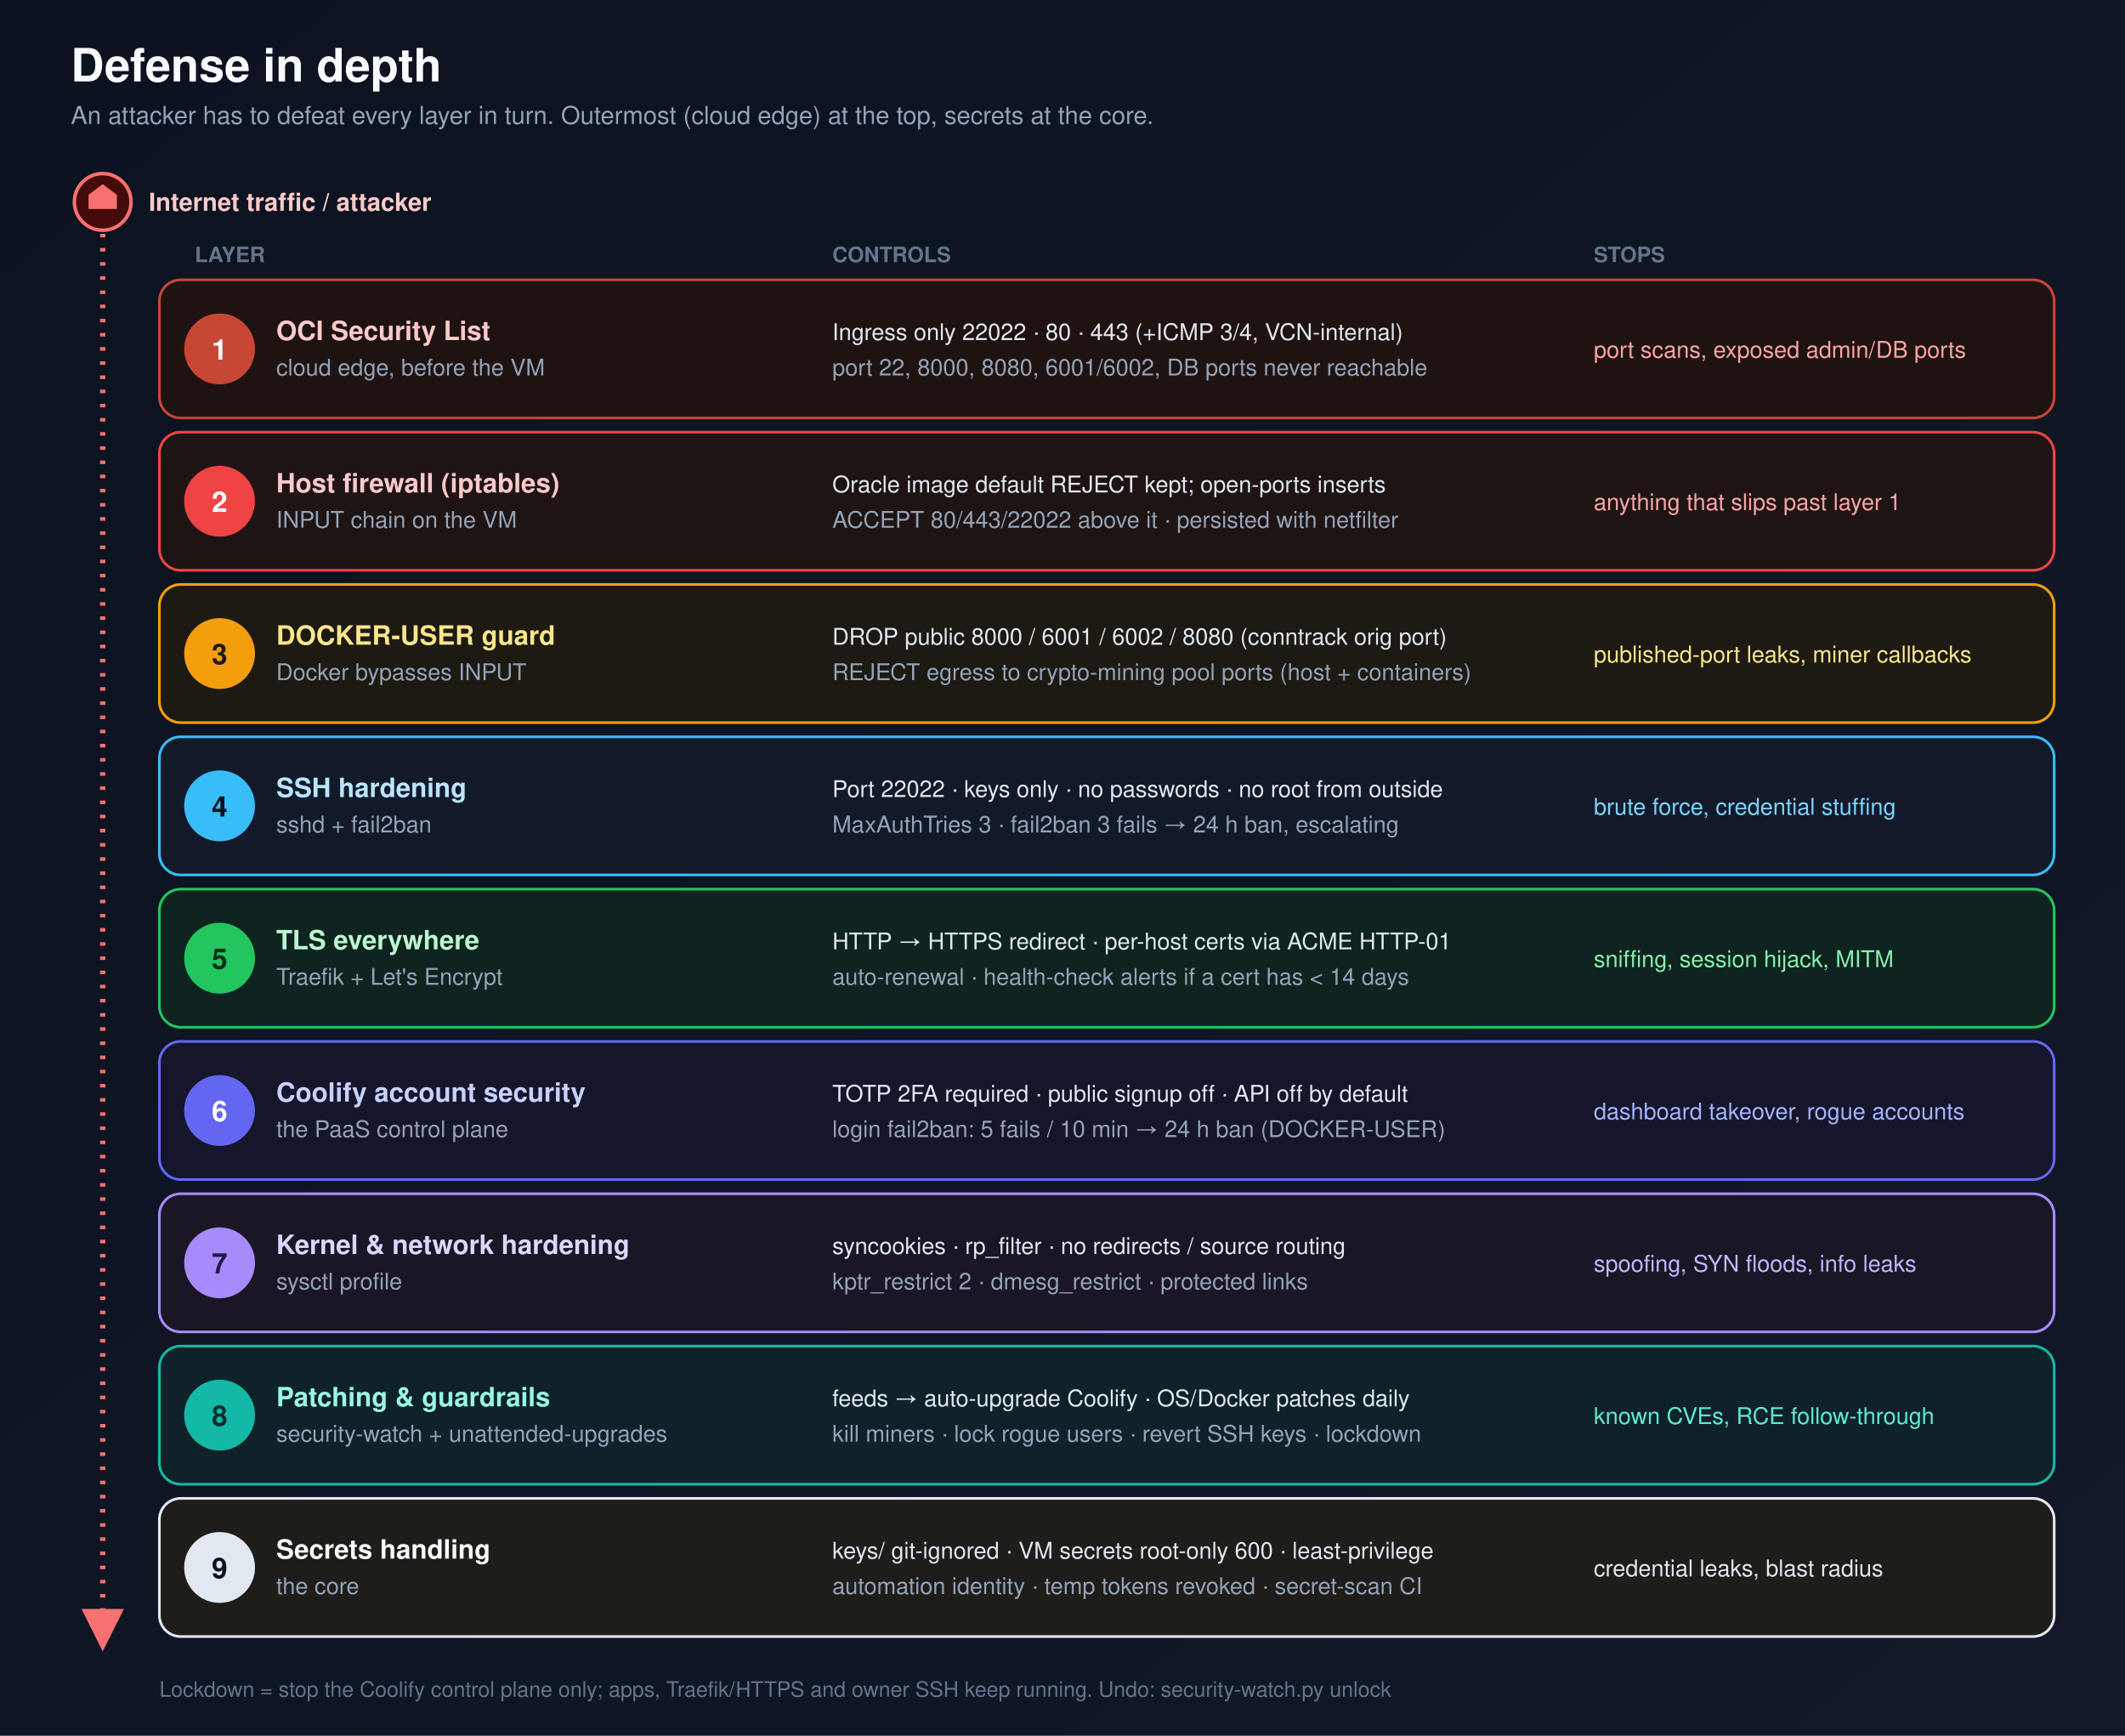
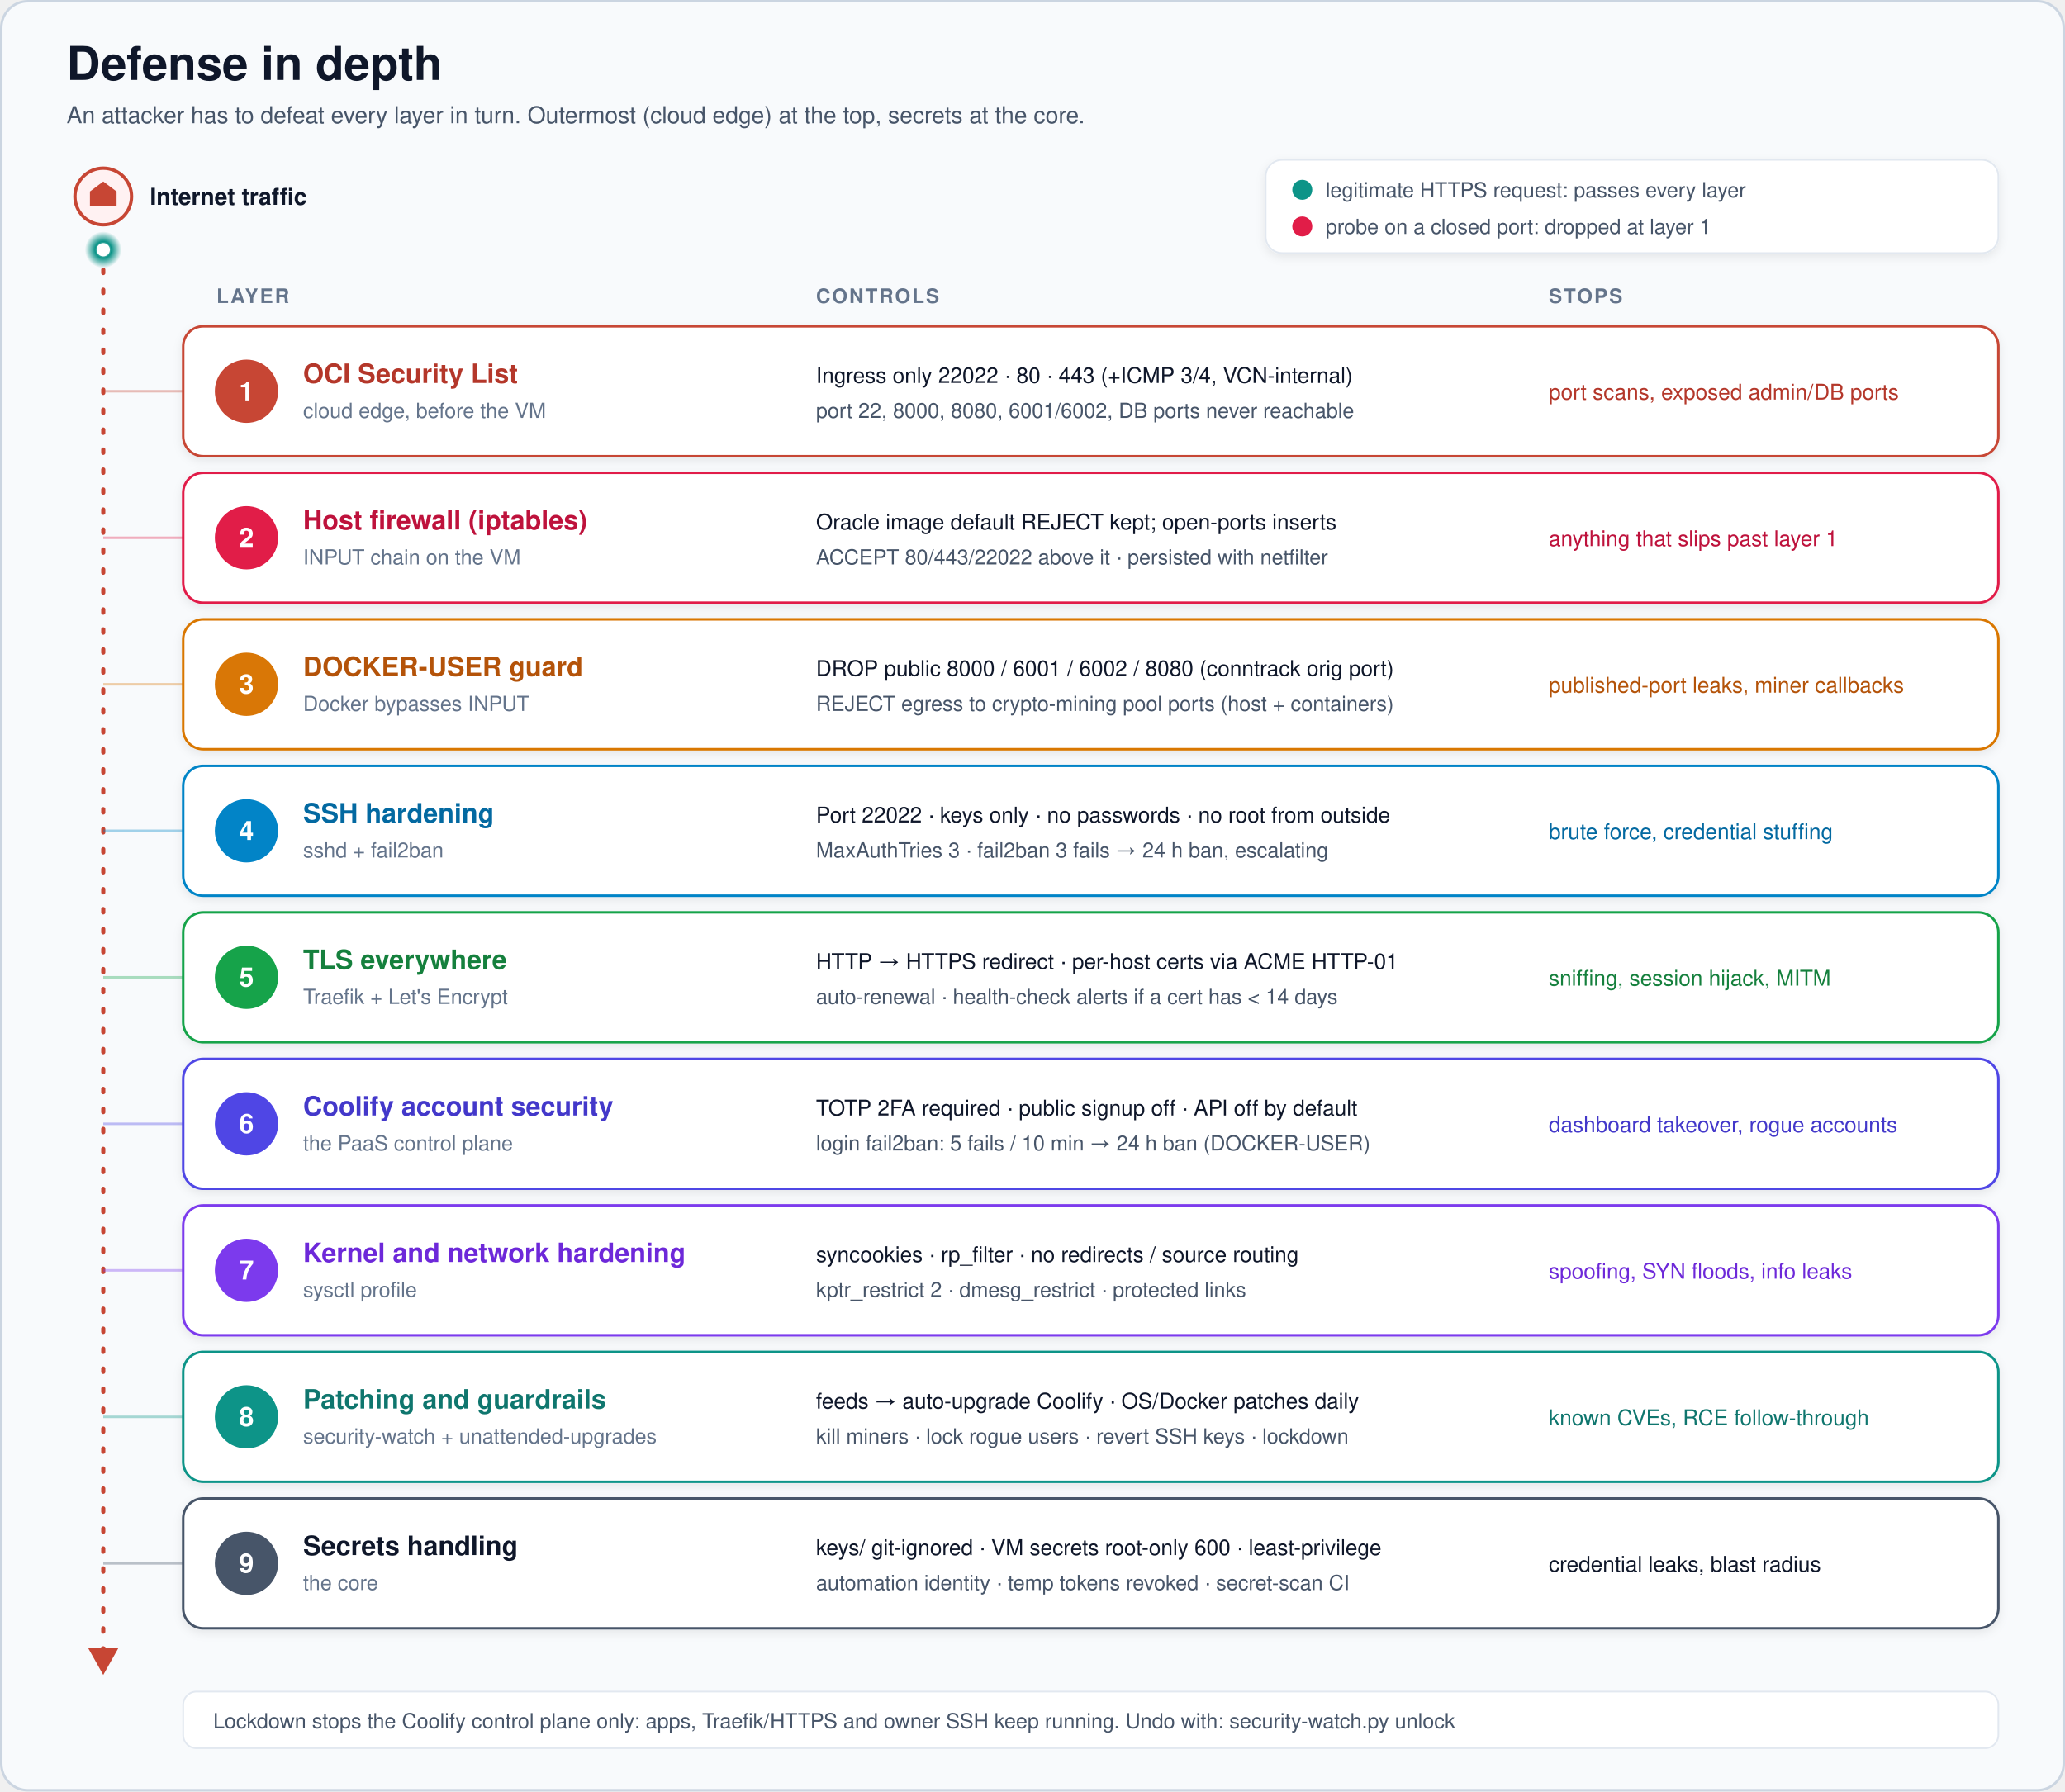
- <svg xmlns="http://www.w3.org/2000/svg" width="1200" height="980" viewBox="0 0 1200 980" role="img" aria-labelledby="t d">
+ <svg xmlns="http://www.w3.org/2000/svg" viewBox="0 0 1240 1076" width="1240" height="1076" role="img" aria-labelledby="t d" font-family="Segoe UI, Helvetica, Arial, sans-serif">
+   <style>
+     @keyframes pulse {
+       0%   { opacity: 0; }
+       2%   { opacity: 0.95; }
+       9%   { opacity: 0; }
+       100% { opacity: 0; }
+     }
+     @keyframes railflow { to { stroke-dashoffset: -24; } }
+     .glow { opacity: 0; }
+     .p0 { animation: pulse 10.0s linear 0.80s infinite; }
+     .p1 { animation: pulse 10.0s linear 1.62s infinite; }
+     .p2 { animation: pulse 10.0s linear 2.44s infinite; }
+     .p3 { animation: pulse 10.0s linear 3.27s infinite; }
+     .p4 { animation: pulse 10.0s linear 4.09s infinite; }
+     .p5 { animation: pulse 10.0s linear 4.92s infinite; }
+     .p6 { animation: pulse 10.0s linear 5.74s infinite; }
+     .p7 { animation: pulse 10.0s linear 6.57s infinite; }
+     .p8 { animation: pulse 10.0s linear 7.39s infinite; }
+     .rail { stroke-dasharray: 2 10; animation: railflow 1.2s linear infinite; }
+     @media (prefers-reduced-motion: reduce) { * { animation: none !important; } }
+   </style>
  <defs>
-     <linearGradient id="bg" x1="0" y1="0" x2="1" y2="1">
-       <stop offset="0" stop-color="#0b1220" />
-       <stop offset="1" stop-color="#111827" />
-     </linearGradient>
-     <marker id="a" viewBox="0 0 10 10" refX="9" refY="5" markerWidth="8" markerHeight="8" orient="auto">
-       <path d="M0 0 L10 5 L0 10 z" fill="#f87171" />
+     <filter id="sh" x="-5%" y="-20%" width="110%" height="150%">
+       <feDropShadow dx="0" dy="2" stdDeviation="3" flood-color="#0f172a" flood-opacity="0.08" />
+     </filter>
+     <radialGradient id="pk" cx="0.5" cy="0.5" r="0.5">
+       <stop offset="0" stop-color="#ffffff" />
+       <stop offset="0.45" stop-color="#0d9488" />
+       <stop offset="1" stop-color="#0d9488" stop-opacity="0" />
+     </radialGradient>
+     <radialGradient id="pr" cx="0.5" cy="0.5" r="0.5">
+       <stop offset="0" stop-color="#ffffff" />
+       <stop offset="0.45" stop-color="#e11d48" />
+       <stop offset="1" stop-color="#e11d48" stop-opacity="0" />
+     </radialGradient>
+     <marker id="arr" viewBox="0 0 10 10" refX="5" refY="5" markerWidth="8" markerHeight="8" orient="auto">
+       <path d="M0,0 L10,5 L0,10 z" fill="#C74634" />
    </marker>
  </defs>
-   <rect width="1200" height="980" fill="url(#bg)" />
-   <g font-family="Segoe UI, Helvetica, Arial, sans-serif">
-     <text x="40" y="46" font-size="26" font-weight="700" fill="#f8fafc">Defense in depth</text>
-     <text x="40" y="70" font-size="14" fill="#94a3b8">An attacker has to defeat every layer in turn. Outermost (cloud edge) at the top, secrets at the core.</text>
-     <g transform="translate(40,96)">
-       <circle cx="18" cy="18" r="16" fill="#450a0a" stroke="#f87171" stroke-width="2" />
-       <path d="M10 14 l8 -6 l8 6 v8 h-16 z" fill="#f87171" />
-       <text x="44" y="23" font-size="14" font-weight="700" fill="#fecaca">Internet traffic / attacker</text>
-     </g>
-     <path d="M58 132 V930" stroke="#f87171" stroke-width="3" stroke-dasharray="2 6" marker-end="url(#a)" />
-     <g font-size="12" fill="#64748b" font-weight="700">
-       <text x="110" y="148">LAYER</text>
-       <text x="470" y="148">CONTROLS</text>
-       <text x="900" y="148">STOPS</text>
-     </g>
-     <g font-size="13">
-       <g transform="translate(90,158)">
-         <rect width="1070" height="78" rx="12" fill="#1f1311" stroke="#C74634" stroke-width="1.5" />
-         <circle cx="34" cy="39" r="20" fill="#C74634" />
-         <text x="34" y="45" text-anchor="middle" font-size="16" font-weight="800" fill="#fff">1</text>
-         <text x="66" y="34" font-size="15" font-weight="700" fill="#fecaca">OCI Security List</text>
-         <text x="66" y="54" fill="#94a3b8">cloud edge, before the VM</text>
-         <text x="380" y="34" fill="#e2e8f0">Ingress only 22022 · 80 · 443 (+ICMP 3/4, VCN-internal)</text>
-         <text x="380" y="54" fill="#94a3b8">port 22, 8000, 8080, 6001/6002, DB ports never reachable</text>
-         <text x="810" y="44" fill="#fca5a5">port scans, exposed admin/DB ports</text>
-       </g>
-       <g transform="translate(90,244)">
-         <rect width="1070" height="78" rx="12" fill="#1f1414" stroke="#ef4444" stroke-width="1.5" />
-         <circle cx="34" cy="39" r="20" fill="#ef4444" />
-         <text x="34" y="45" text-anchor="middle" font-size="16" font-weight="800" fill="#fff">2</text>
-         <text x="66" y="34" font-size="15" font-weight="700" fill="#fecaca">Host firewall (iptables)</text>
-         <text x="66" y="54" fill="#94a3b8">INPUT chain on the VM</text>
-         <text x="380" y="34" fill="#e2e8f0">Oracle image default REJECT kept; open-ports inserts</text>
-         <text x="380" y="54" fill="#94a3b8">ACCEPT 80/443/22022 above it · persisted with netfilter</text>
-         <text x="810" y="44" fill="#fca5a5">anything that slips past layer 1</text>
-       </g>
-       <g transform="translate(90,330)">
-         <rect width="1070" height="78" rx="12" fill="#1c1a12" stroke="#f59e0b" stroke-width="1.5" />
-         <circle cx="34" cy="39" r="20" fill="#f59e0b" />
-         <text x="34" y="45" text-anchor="middle" font-size="16" font-weight="800" fill="#1c1917">3</text>
-         <text x="66" y="34" font-size="15" font-weight="700" fill="#fde68a">DOCKER-USER guard</text>
-         <text x="66" y="54" fill="#94a3b8">Docker bypasses INPUT</text>
-         <text x="380" y="34" fill="#e2e8f0">DROP public 8000 / 6001 / 6002 / 8080 (conntrack orig port)</text>
-         <text x="380" y="54" fill="#94a3b8">REJECT egress to crypto-mining pool ports (host + containers)</text>
-         <text x="810" y="44" fill="#fde68a">published-port leaks, miner callbacks</text>
-       </g>
-       <g transform="translate(90,416)">
-         <rect width="1070" height="78" rx="12" fill="#121a2a" stroke="#38bdf8" stroke-width="1.5" />
-         <circle cx="34" cy="39" r="20" fill="#38bdf8" />
-         <text x="34" y="45" text-anchor="middle" font-size="16" font-weight="800" fill="#0b1220">4</text>
-         <text x="66" y="34" font-size="15" font-weight="700" fill="#bae6fd">SSH hardening</text>
-         <text x="66" y="54" fill="#94a3b8">sshd + fail2ban</text>
-         <text x="380" y="34" fill="#e2e8f0">Port 22022 · keys only · no passwords · no root from outside</text>
-         <text x="380" y="54" fill="#94a3b8">MaxAuthTries 3 · fail2ban 3 fails → 24 h ban, escalating</text>
-         <text x="810" y="44" fill="#7dd3fc">brute force, credential stuffing</text>
-       </g>
-       <g transform="translate(90,502)">
-         <rect width="1070" height="78" rx="12" fill="#0f2320" stroke="#22c55e" stroke-width="1.5" />
-         <circle cx="34" cy="39" r="20" fill="#22c55e" />
-         <text x="34" y="45" text-anchor="middle" font-size="16" font-weight="800" fill="#052e16">5</text>
-         <text x="66" y="34" font-size="15" font-weight="700" fill="#bbf7d0">TLS everywhere</text>
-         <text x="66" y="54" fill="#94a3b8">Traefik + Let's Encrypt</text>
-         <text x="380" y="34" fill="#e2e8f0">HTTP → HTTPS redirect · per-host certs via ACME HTTP-01</text>
-         <text x="380" y="54" fill="#94a3b8">auto-renewal · health-check alerts if a cert has &lt; 14 days</text>
-         <text x="810" y="44" fill="#86efac">sniffing, session hijack, MITM</text>
-       </g>
-       <g transform="translate(90,588)">
-         <rect width="1070" height="78" rx="12" fill="#15152b" stroke="#6366f1" stroke-width="1.5" />
-         <circle cx="34" cy="39" r="20" fill="#6366f1" />
-         <text x="34" y="45" text-anchor="middle" font-size="16" font-weight="800" fill="#fff">6</text>
-         <text x="66" y="34" font-size="15" font-weight="700" fill="#c7d2fe">Coolify account security</text>
-         <text x="66" y="54" fill="#94a3b8">the PaaS control plane</text>
-         <text x="380" y="34" fill="#e2e8f0">TOTP 2FA required · public signup off · API off by default</text>
-         <text x="380" y="54" fill="#94a3b8">login fail2ban: 5 fails / 10 min → 24 h ban (DOCKER-USER)</text>
-         <text x="810" y="44" fill="#a5b4fc">dashboard takeover, rogue accounts</text>
-       </g>
-       <g transform="translate(90,674)">
-         <rect width="1070" height="78" rx="12" fill="#1a1625" stroke="#a78bfa" stroke-width="1.5" />
-         <circle cx="34" cy="39" r="20" fill="#a78bfa" />
-         <text x="34" y="45" text-anchor="middle" font-size="16" font-weight="800" fill="#1e1b4b">7</text>
-         <text x="66" y="34" font-size="15" font-weight="700" fill="#ddd6fe">Kernel &amp; network hardening</text>
-         <text x="66" y="54" fill="#94a3b8">sysctl profile</text>
-         <text x="380" y="34" fill="#e2e8f0">syncookies · rp_filter · no redirects / source routing</text>
-         <text x="380" y="54" fill="#94a3b8">kptr_restrict 2 · dmesg_restrict · protected links</text>
-         <text x="810" y="44" fill="#c4b5fd">spoofing, SYN floods, info leaks</text>
-       </g>
-       <g transform="translate(90,760)">
-         <rect width="1070" height="78" rx="12" fill="#0f2229" stroke="#14b8a6" stroke-width="1.5" />
-         <circle cx="34" cy="39" r="20" fill="#14b8a6" />
-         <text x="34" y="45" text-anchor="middle" font-size="16" font-weight="800" fill="#042f2e">8</text>
-         <text x="66" y="34" font-size="15" font-weight="700" fill="#99f6e4">Patching &amp; guardrails</text>
-         <text x="66" y="54" fill="#94a3b8">security-watch + unattended-upgrades</text>
-         <text x="380" y="34" fill="#e2e8f0">feeds → auto-upgrade Coolify · OS/Docker patches daily</text>
-         <text x="380" y="54" fill="#94a3b8">kill miners · lock rogue users · revert SSH keys · lockdown</text>
-         <text x="810" y="44" fill="#5eead4">known CVEs, RCE follow-through</text>
-       </g>
-       <g transform="translate(90,846)">
-         <rect width="1070" height="78" rx="12" fill="#1f1d1a" stroke="#e2e8f0" stroke-width="1.5" />
-         <circle cx="34" cy="39" r="20" fill="#e2e8f0" />
-         <text x="34" y="45" text-anchor="middle" font-size="16" font-weight="800" fill="#0b1220">9</text>
-         <text x="66" y="34" font-size="15" font-weight="700" fill="#f8fafc">Secrets handling</text>
-         <text x="66" y="54" fill="#94a3b8">the core</text>
-         <text x="380" y="34" fill="#e2e8f0">keys/ git-ignored · VM secrets root-only 600 · least-privilege</text>
-         <text x="380" y="54" fill="#94a3b8">automation identity · temp tokens revoked · secret-scan CI</text>
-         <text x="810" y="44" fill="#e2e8f0">credential leaks, blast radius</text>
-       </g>
-     </g>
-     <text x="90" y="958" font-size="12" fill="#64748b">Lockdown = stop the Coolify control plane only; apps, Traefik/HTTPS and owner SSH keep running. Undo: security-watch.py unlock</text>
+   <rect x="0.75" y="0.75" width="1238.5" height="1074.5" rx="16" fill="#f8fafc" stroke="#cbd5e1" stroke-width="1.5" />
+   <text x="40" y="48" font-size="28" font-weight="700" fill="#0f172a">Defense in depth</text>
+   <text x="40" y="74" font-size="14" fill="#475569">An attacker has to defeat every layer in turn. Outermost (cloud edge) at the top, secrets at the core.</text>
+   <g font-size="12.5" fill="#475569">
+     <rect x="760" y="96" width="440" height="56" rx="10" fill="#ffffff" stroke="#e2e8f0" filter="url(#sh)" />
+     <circle cx="782" cy="114" r="6" fill="#0d9488" />
+     <text x="796" y="118.5">legitimate HTTPS request: passes every layer</text>
+     <circle cx="782" cy="136" r="6" fill="#e11d48" />
+     <text x="796" y="140.5">probe on a closed port: dropped at layer 1</text>
  </g>
+   <circle cx="62" cy="118" r="17" fill="#fff1f2" stroke="#C74634" stroke-width="2" />
+   <path d="M54,124 L54,115 L62,109 L70,115 L70,124 z" fill="#C74634" />
+   <text x="90" y="123" font-size="14" font-weight="600" fill="#0f172a">Internet traffic</text>
+   <g font-size="12" font-weight="600" fill="#64748b" letter-spacing="1">
+     <text x="130" y="182">LAYER</text>
+     <text x="490" y="182">CONTROLS</text>
+     <text x="930" y="182">STOPS</text>
+   </g>
+   <line x1="62" y1="150" x2="62" y2="990" stroke="#C74634" stroke-width="2.5" class="rail" stroke-linecap="round" />
+   <path d="M53,990 L71,990 L62,1006 z" fill="#C74634" />
+   <g>
+     <line x1="62" y1="235.0" x2="110" y2="235.0" stroke="#C74634" stroke-opacity="0.35" stroke-width="1.5" />
+     <rect x="110" y="196" width="1090" height="78" rx="12" fill="#ffffff" stroke="#C74634" stroke-width="1.5" filter="url(#sh)" />
+     <rect class="glow p0" x="107" y="193" width="1096" height="84" rx="14" fill="none" stroke="#b4372a" stroke-width="3" />
+     <circle cx="148" cy="235.0" r="19" fill="#C74634" />
+     <text x="148" y="240.5" text-anchor="middle" font-size="16" font-weight="700" fill="#ffffff">1</text>
+     <text x="182" y="230.0" font-size="16" font-weight="700" fill="#b4372a">OCI Security List</text>
+     <text x="182" y="251.0" font-size="12.5" fill="#64748b">cloud edge, before the VM</text>
+     <text x="490" y="230.0" font-size="13" fill="#0f172a">Ingress only 22022 · 80 · 443 (+ICMP 3/4, VCN-internal)</text>
+     <text x="490" y="251.0" font-size="12.5" fill="#475569">port 22, 8000, 8080, 6001/6002, DB ports never reachable</text>
+     <text x="930" y="240.0" font-size="13" fill="#b4372a">port scans, exposed admin/DB ports</text>
+   </g>
+   <g>
+     <line x1="62" y1="323.0" x2="110" y2="323.0" stroke="#e11d48" stroke-opacity="0.35" stroke-width="1.5" />
+     <rect x="110" y="284" width="1090" height="78" rx="12" fill="#ffffff" stroke="#e11d48" stroke-width="1.5" filter="url(#sh)" />
+     <rect class="glow p1" x="107" y="281" width="1096" height="84" rx="14" fill="none" stroke="#be123c" stroke-width="3" />
+     <circle cx="148" cy="323.0" r="19" fill="#e11d48" />
+     <text x="148" y="328.5" text-anchor="middle" font-size="16" font-weight="700" fill="#ffffff">2</text>
+     <text x="182" y="318.0" font-size="16" font-weight="700" fill="#be123c">Host firewall (iptables)</text>
+     <text x="182" y="339.0" font-size="12.5" fill="#64748b">INPUT chain on the VM</text>
+     <text x="490" y="318.0" font-size="13" fill="#0f172a">Oracle image default REJECT kept; open-ports inserts</text>
+     <text x="490" y="339.0" font-size="12.5" fill="#475569">ACCEPT 80/443/22022 above it · persisted with netfilter</text>
+     <text x="930" y="328.0" font-size="13" fill="#be123c">anything that slips past layer 1</text>
+   </g>
+   <g>
+     <line x1="62" y1="411.0" x2="110" y2="411.0" stroke="#d97706" stroke-opacity="0.35" stroke-width="1.5" />
+     <rect x="110" y="372" width="1090" height="78" rx="12" fill="#ffffff" stroke="#d97706" stroke-width="1.5" filter="url(#sh)" />
+     <rect class="glow p2" x="107" y="369" width="1096" height="84" rx="14" fill="none" stroke="#b45309" stroke-width="3" />
+     <circle cx="148" cy="411.0" r="19" fill="#d97706" />
+     <text x="148" y="416.5" text-anchor="middle" font-size="16" font-weight="700" fill="#ffffff">3</text>
+     <text x="182" y="406.0" font-size="16" font-weight="700" fill="#b45309">DOCKER-USER guard</text>
+     <text x="182" y="427.0" font-size="12.5" fill="#64748b">Docker bypasses INPUT</text>
+     <text x="490" y="406.0" font-size="13" fill="#0f172a">DROP public 8000 / 6001 / 6002 / 8080 (conntrack orig port)</text>
+     <text x="490" y="427.0" font-size="12.5" fill="#475569">REJECT egress to crypto-mining pool ports (host + containers)</text>
+     <text x="930" y="416.0" font-size="13" fill="#b45309">published-port leaks, miner callbacks</text>
+   </g>
+   <g>
+     <line x1="62" y1="499.0" x2="110" y2="499.0" stroke="#0284c7" stroke-opacity="0.35" stroke-width="1.5" />
+     <rect x="110" y="460" width="1090" height="78" rx="12" fill="#ffffff" stroke="#0284c7" stroke-width="1.5" filter="url(#sh)" />
+     <rect class="glow p3" x="107" y="457" width="1096" height="84" rx="14" fill="none" stroke="#0369a1" stroke-width="3" />
+     <circle cx="148" cy="499.0" r="19" fill="#0284c7" />
+     <text x="148" y="504.5" text-anchor="middle" font-size="16" font-weight="700" fill="#ffffff">4</text>
+     <text x="182" y="494.0" font-size="16" font-weight="700" fill="#0369a1">SSH hardening</text>
+     <text x="182" y="515.0" font-size="12.5" fill="#64748b">sshd + fail2ban</text>
+     <text x="490" y="494.0" font-size="13" fill="#0f172a">Port 22022 · keys only · no passwords · no root from outside</text>
+     <text x="490" y="515.0" font-size="12.5" fill="#475569">MaxAuthTries 3 · fail2ban 3 fails → 24 h ban, escalating</text>
+     <text x="930" y="504.0" font-size="13" fill="#0369a1">brute force, credential stuffing</text>
+   </g>
+   <g>
+     <line x1="62" y1="587.0" x2="110" y2="587.0" stroke="#16a34a" stroke-opacity="0.35" stroke-width="1.5" />
+     <rect x="110" y="548" width="1090" height="78" rx="12" fill="#ffffff" stroke="#16a34a" stroke-width="1.5" filter="url(#sh)" />
+     <rect class="glow p4" x="107" y="545" width="1096" height="84" rx="14" fill="none" stroke="#15803d" stroke-width="3" />
+     <circle cx="148" cy="587.0" r="19" fill="#16a34a" />
+     <text x="148" y="592.5" text-anchor="middle" font-size="16" font-weight="700" fill="#ffffff">5</text>
+     <text x="182" y="582.0" font-size="16" font-weight="700" fill="#15803d">TLS everywhere</text>
+     <text x="182" y="603.0" font-size="12.5" fill="#64748b">Traefik + Let's Encrypt</text>
+     <text x="490" y="582.0" font-size="13" fill="#0f172a">HTTP → HTTPS redirect · per-host certs via ACME HTTP-01</text>
+     <text x="490" y="603.0" font-size="12.5" fill="#475569">auto-renewal · health-check alerts if a cert has &lt; 14 days</text>
+     <text x="930" y="592.0" font-size="13" fill="#15803d">sniffing, session hijack, MITM</text>
+   </g>
+   <g>
+     <line x1="62" y1="675.0" x2="110" y2="675.0" stroke="#4f46e5" stroke-opacity="0.35" stroke-width="1.5" />
+     <rect x="110" y="636" width="1090" height="78" rx="12" fill="#ffffff" stroke="#4f46e5" stroke-width="1.5" filter="url(#sh)" />
+     <rect class="glow p5" x="107" y="633" width="1096" height="84" rx="14" fill="none" stroke="#4338ca" stroke-width="3" />
+     <circle cx="148" cy="675.0" r="19" fill="#4f46e5" />
+     <text x="148" y="680.5" text-anchor="middle" font-size="16" font-weight="700" fill="#ffffff">6</text>
+     <text x="182" y="670.0" font-size="16" font-weight="700" fill="#4338ca">Coolify account security</text>
+     <text x="182" y="691.0" font-size="12.5" fill="#64748b">the PaaS control plane</text>
+     <text x="490" y="670.0" font-size="13" fill="#0f172a">TOTP 2FA required · public signup off · API off by default</text>
+     <text x="490" y="691.0" font-size="12.5" fill="#475569">login fail2ban: 5 fails / 10 min → 24 h ban (DOCKER-USER)</text>
+     <text x="930" y="680.0" font-size="13" fill="#4338ca">dashboard takeover, rogue accounts</text>
+   </g>
+   <g>
+     <line x1="62" y1="763.0" x2="110" y2="763.0" stroke="#7c3aed" stroke-opacity="0.35" stroke-width="1.5" />
+     <rect x="110" y="724" width="1090" height="78" rx="12" fill="#ffffff" stroke="#7c3aed" stroke-width="1.5" filter="url(#sh)" />
+     <rect class="glow p6" x="107" y="721" width="1096" height="84" rx="14" fill="none" stroke="#6d28d9" stroke-width="3" />
+     <circle cx="148" cy="763.0" r="19" fill="#7c3aed" />
+     <text x="148" y="768.5" text-anchor="middle" font-size="16" font-weight="700" fill="#ffffff">7</text>
+     <text x="182" y="758.0" font-size="16" font-weight="700" fill="#6d28d9">Kernel and network hardening</text>
+     <text x="182" y="779.0" font-size="12.5" fill="#64748b">sysctl profile</text>
+     <text x="490" y="758.0" font-size="13" fill="#0f172a">syncookies · rp_filter · no redirects / source routing</text>
+     <text x="490" y="779.0" font-size="12.5" fill="#475569">kptr_restrict 2 · dmesg_restrict · protected links</text>
+     <text x="930" y="768.0" font-size="13" fill="#6d28d9">spoofing, SYN floods, info leaks</text>
+   </g>
+   <g>
+     <line x1="62" y1="851.0" x2="110" y2="851.0" stroke="#0d9488" stroke-opacity="0.35" stroke-width="1.5" />
+     <rect x="110" y="812" width="1090" height="78" rx="12" fill="#ffffff" stroke="#0d9488" stroke-width="1.5" filter="url(#sh)" />
+     <rect class="glow p7" x="107" y="809" width="1096" height="84" rx="14" fill="none" stroke="#0f766e" stroke-width="3" />
+     <circle cx="148" cy="851.0" r="19" fill="#0d9488" />
+     <text x="148" y="856.5" text-anchor="middle" font-size="16" font-weight="700" fill="#ffffff">8</text>
+     <text x="182" y="846.0" font-size="16" font-weight="700" fill="#0f766e">Patching and guardrails</text>
+     <text x="182" y="867.0" font-size="12.5" fill="#64748b">security-watch + unattended-upgrades</text>
+     <text x="490" y="846.0" font-size="13" fill="#0f172a">feeds → auto-upgrade Coolify · OS/Docker patches daily</text>
+     <text x="490" y="867.0" font-size="12.5" fill="#475569">kill miners · lock rogue users · revert SSH keys · lockdown</text>
+     <text x="930" y="856.0" font-size="13" fill="#0f766e">known CVEs, RCE follow-through</text>
+   </g>
+   <g>
+     <line x1="62" y1="939.0" x2="110" y2="939.0" stroke="#475569" stroke-opacity="0.35" stroke-width="1.5" />
+     <rect x="110" y="900" width="1090" height="78" rx="12" fill="#ffffff" stroke="#475569" stroke-width="1.5" filter="url(#sh)" />
+     <rect class="glow p8" x="107" y="897" width="1096" height="84" rx="14" fill="none" stroke="#0f172a" stroke-width="3" />
+     <circle cx="148" cy="939.0" r="19" fill="#475569" />
+     <text x="148" y="944.5" text-anchor="middle" font-size="16" font-weight="700" fill="#ffffff">9</text>
+     <text x="182" y="934.0" font-size="16" font-weight="700" fill="#0f172a">Secrets handling</text>
+     <text x="182" y="955.0" font-size="12.5" fill="#64748b">the core</text>
+     <text x="490" y="934.0" font-size="13" fill="#0f172a">keys/ git-ignored · VM secrets root-only 600 · least-privilege</text>
+     <text x="490" y="955.0" font-size="12.5" fill="#475569">automation identity · temp tokens revoked · secret-scan CI</text>
+     <text x="930" y="944.0" font-size="13" fill="#0f172a">credential leaks, blast radius</text>
+   </g>
+   <circle r="11" fill="url(#pk)" cx="62" cy="150">
+     <animate attributeName="cy" values="150;988;988;150" keyTimes="0;0.8;0.999;1" dur="10.0s" repeatCount="indefinite" />
+     <animate attributeName="opacity" values="1;1;0;0" keyTimes="0;0.8;0.86;1" dur="10.0s" repeatCount="indefinite" />
+   </circle>
+   <circle r="4" fill="#ffffff" cx="62" cy="150">
+     <animate attributeName="cy" values="150;988;988;150" keyTimes="0;0.8;0.999;1" dur="10.0s" repeatCount="indefinite" />
+     <animate attributeName="opacity" values="1;1;0;0" keyTimes="0;0.8;0.86;1" dur="10.0s" repeatCount="indefinite" />
+   </circle>
+   <circle r="10" fill="url(#pr)" cx="62" cy="150" opacity="0">
+     <animate attributeName="cy" values="150;150;235.0;146;150" keyTimes="0;0.45;0.55;0.65;1" dur="10.0s" repeatCount="indefinite" />
+     <animate attributeName="opacity" values="0;0;1;1;0;0" keyTimes="0;0.44;0.46;0.6;0.66;1" dur="10.0s" repeatCount="indefinite" />
+   </circle>
+   <g opacity="0" transform="translate(62 235.0)">
+     <circle r="15" fill="#ffffff" stroke="#e11d48" stroke-width="2" />
+     <path d="M-6,-6 L6,6 M6,-6 L-6,6" stroke="#e11d48" stroke-width="2.5" stroke-linecap="round" />
+     <animate attributeName="opacity" values="0;0;1;0;0" keyTimes="0;0.54;0.56;0.64;1" dur="10.0s" repeatCount="indefinite" />
+   </g>
+   <rect x="110" y="1016" width="1090" height="34" rx="8" fill="#ffffff" stroke="#e2e8f0" />
+   <text x="128" y="1038" font-size="12.5" fill="#475569">Lockdown stops the Coolify control plane only: apps, Traefik/HTTPS and owner SSH keep running. Undo with: security-watch.py unlock</text>
</svg>
